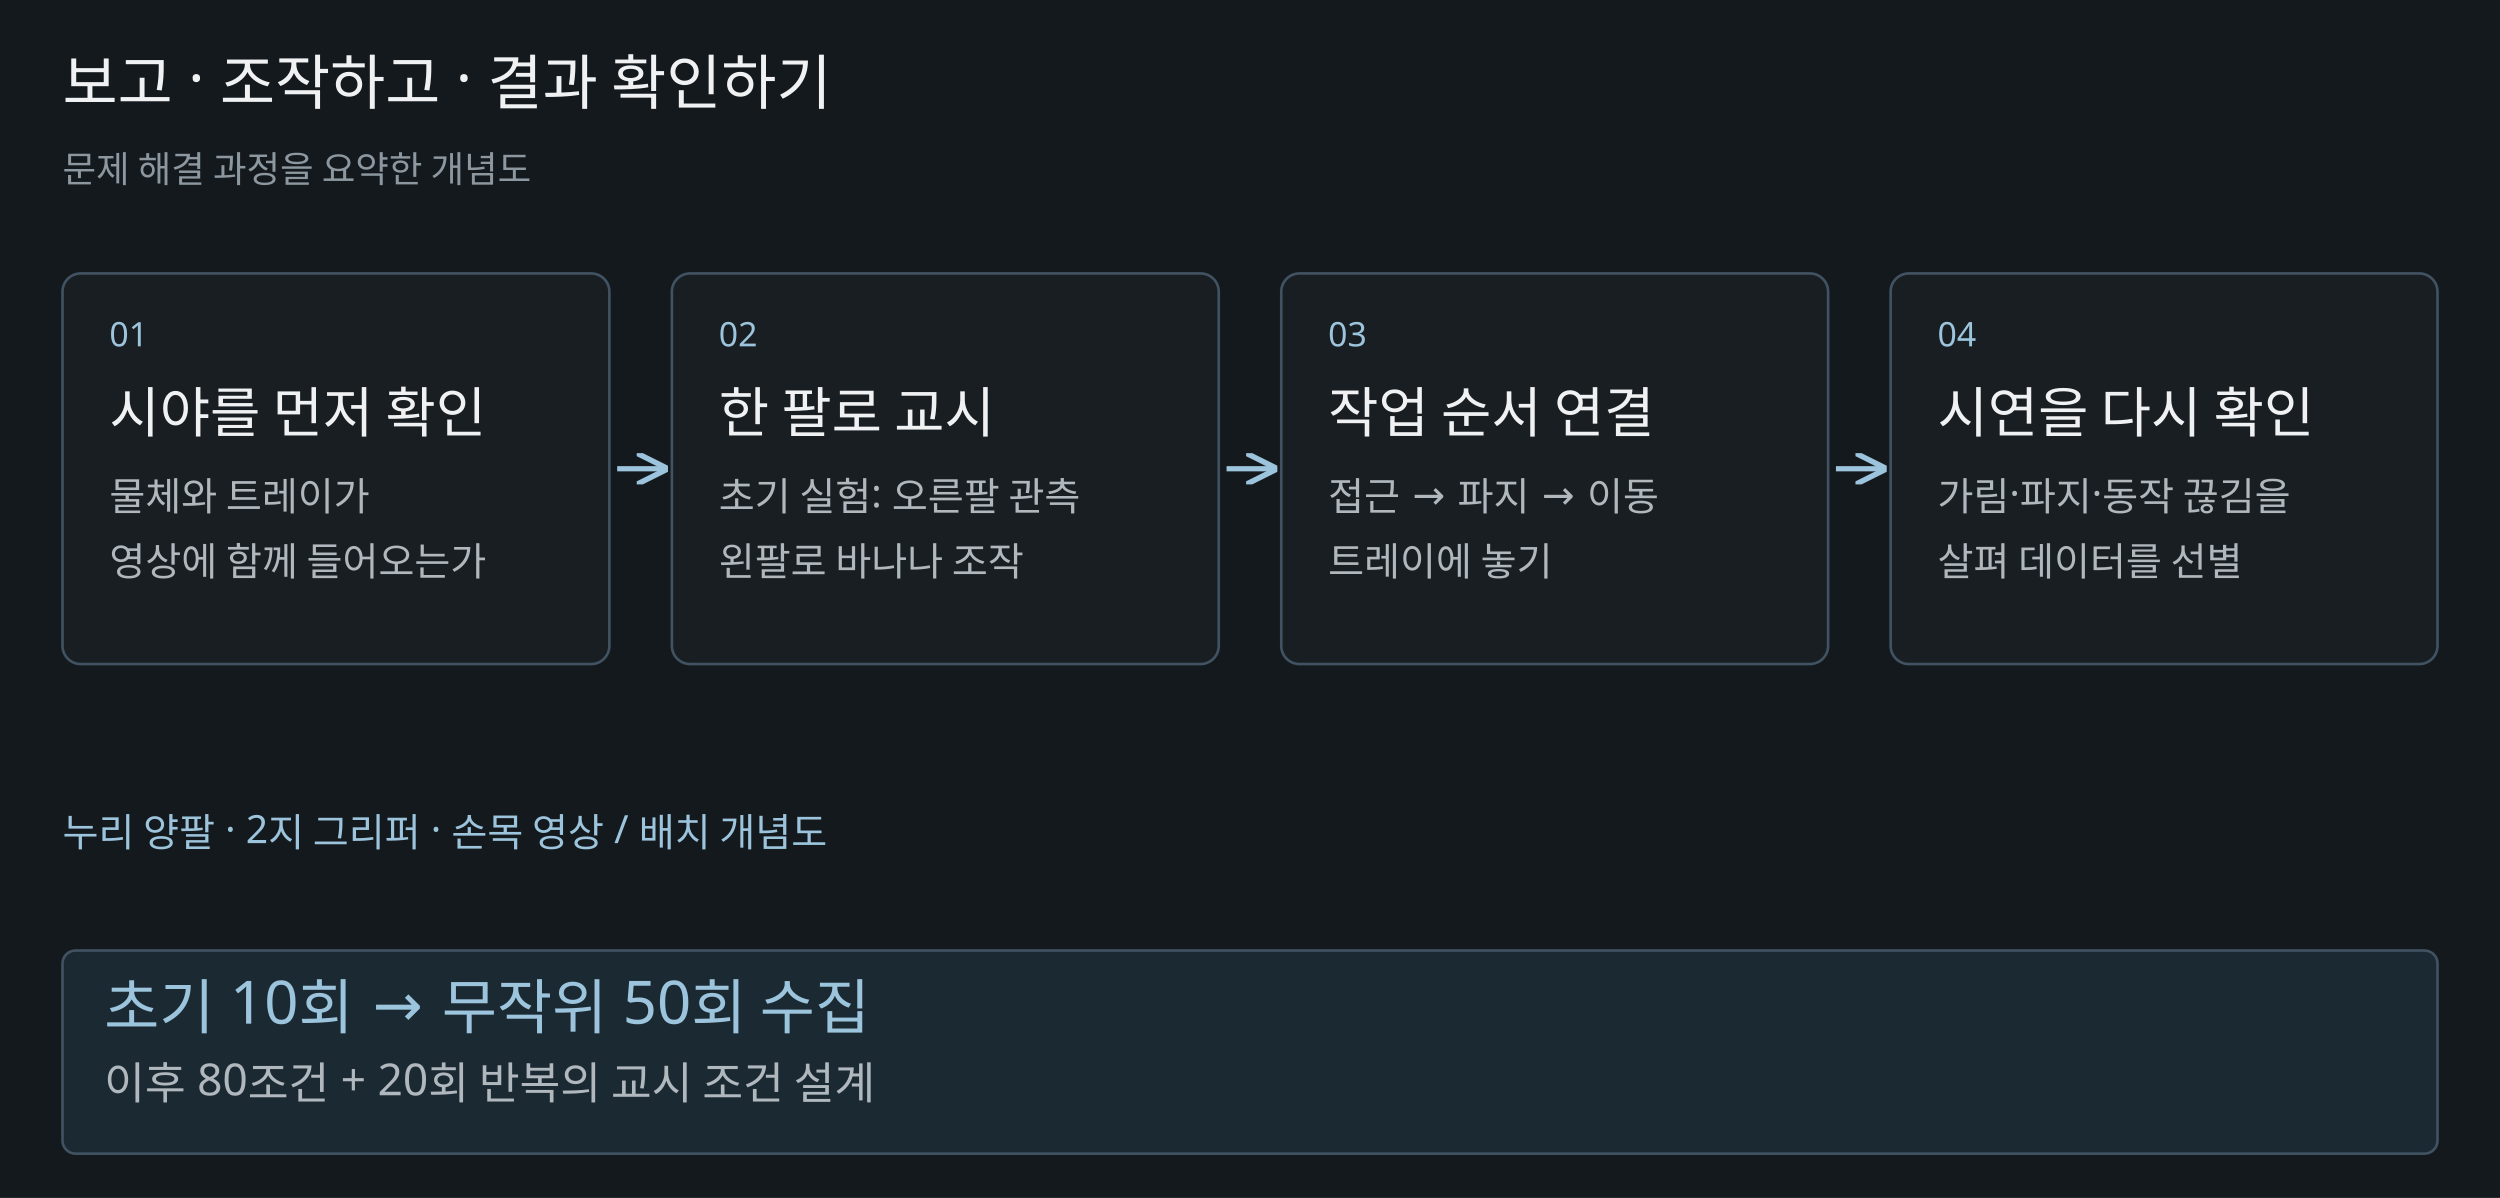
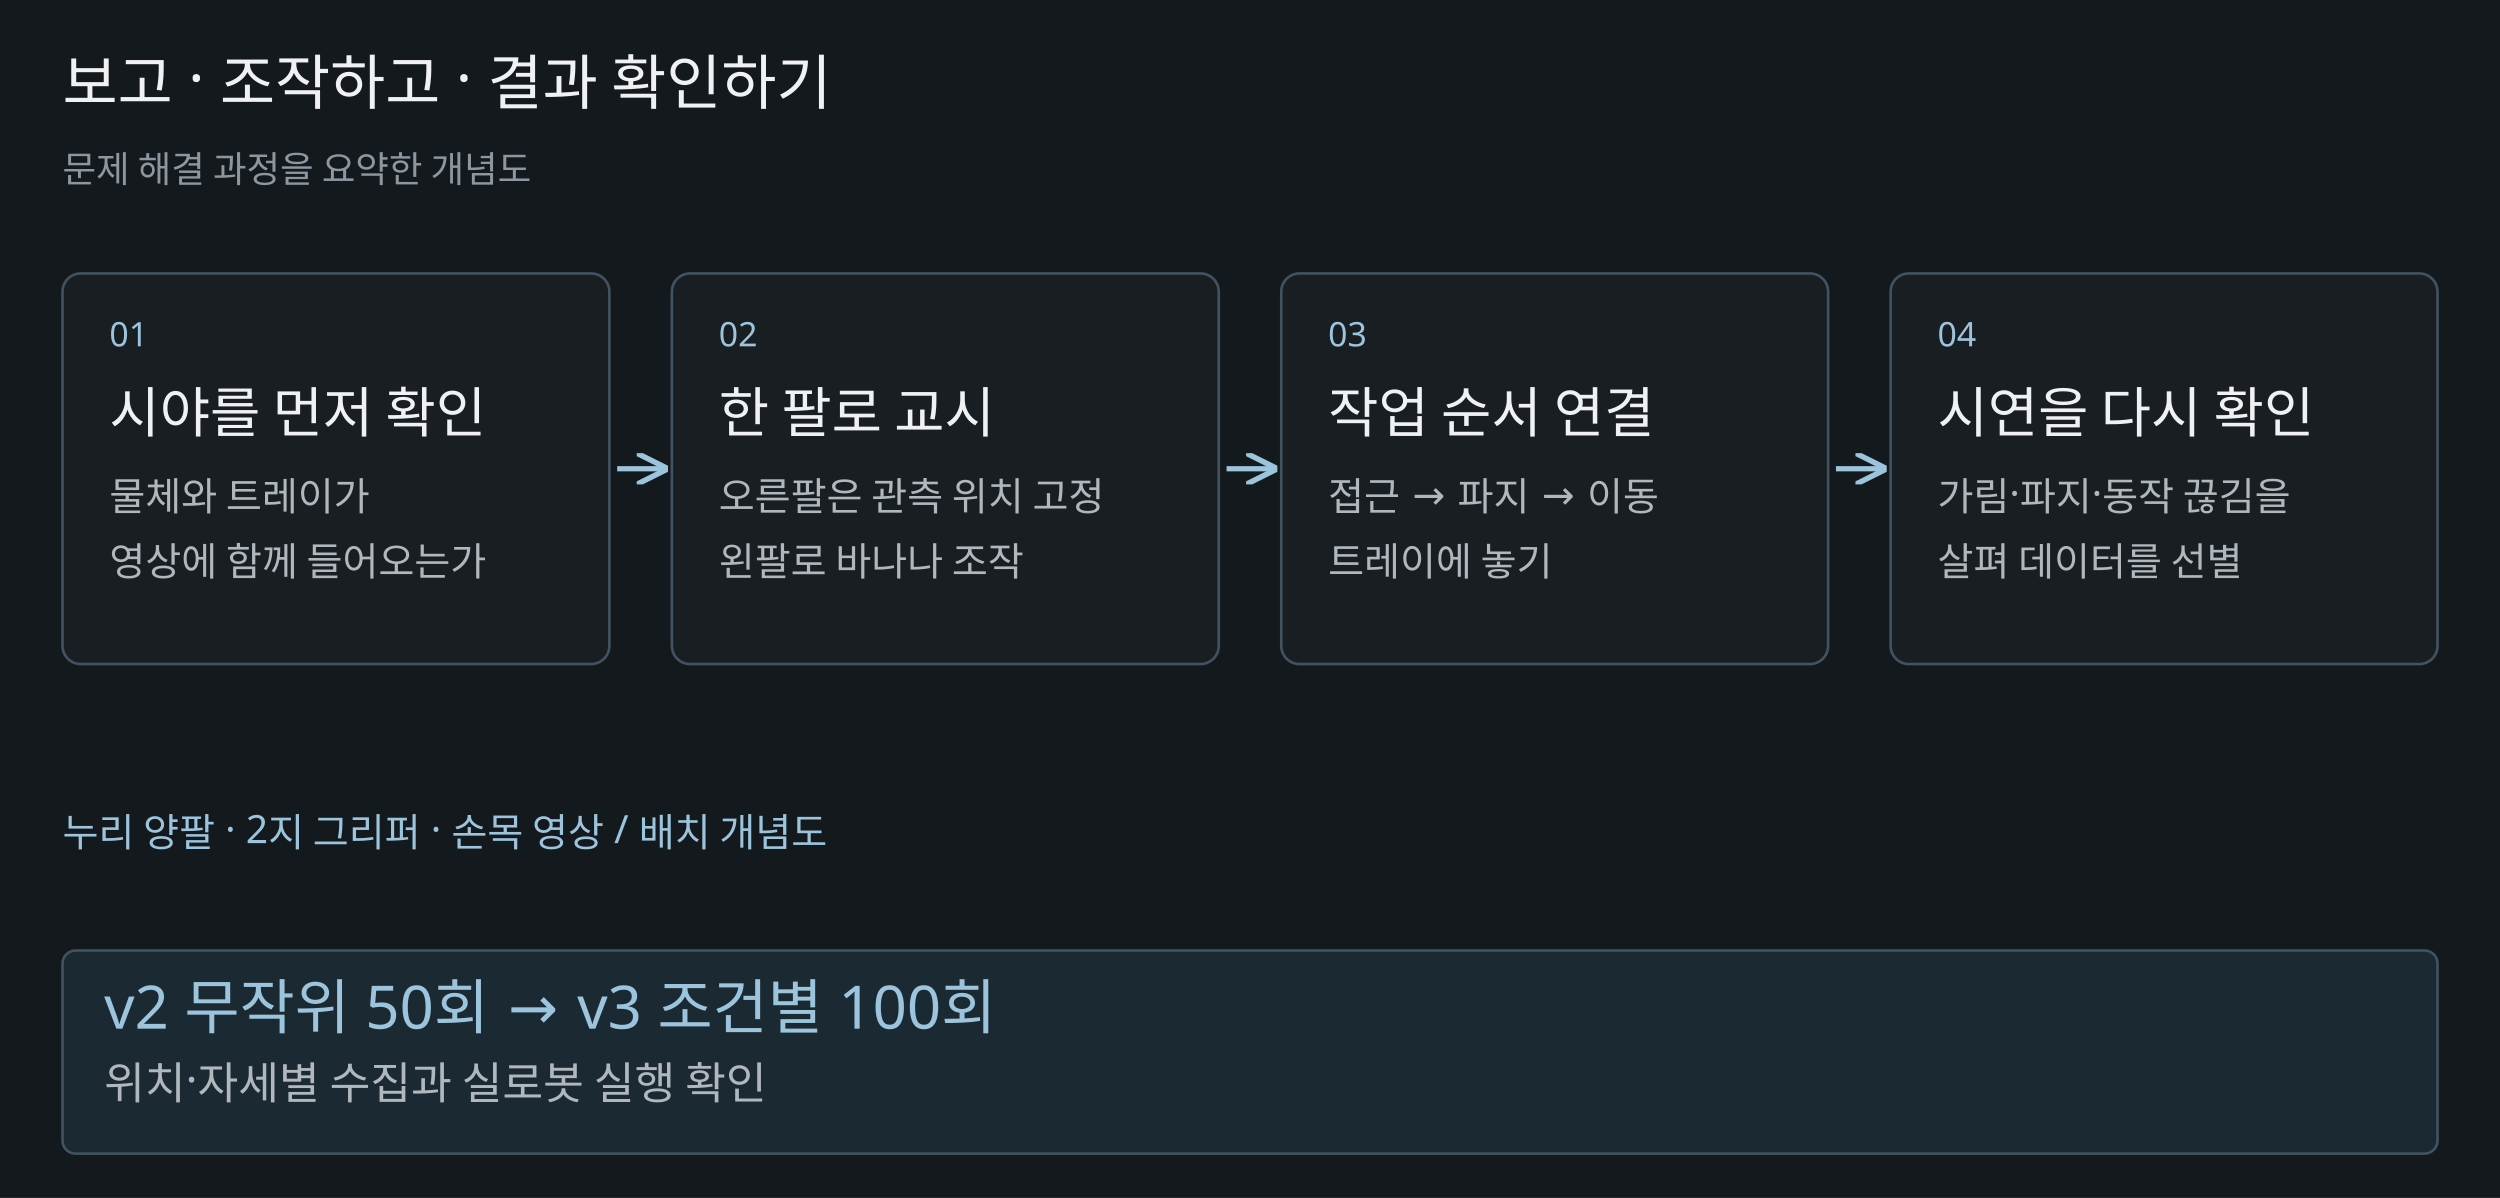
<svg xmlns="http://www.w3.org/2000/svg" viewBox="0 0 960 460" role="img" aria-labelledby="title">
  <defs>
    <marker id="arrow" viewBox="0 0 8 8" refX="7" refY="4" markerWidth="6" markerHeight="6" orient="auto">
      <path d="M0 0L8 4L0 8" fill="none" stroke="#9cc4dc" stroke-width="1.4" />
    </marker>
  </defs>
  <rect width="960" height="460" fill="#14191d" />
  <g font-family="Malgun Gothic,Pretendard,sans-serif">
    <text x="24" y="40" font-size="23" fill="#f0f1f2" text-anchor="start">보고 · 조작하고 · 결과 확인하기</text>
    <text x="24" y="70" font-size="14" fill="#8c979f" text-anchor="start">문제 해결 과정을 요약한 개념도</text>
    <rect x="24" y="105" width="210" height="150" rx="7" fill="#191e22" stroke="#415362" />
    <text x="42" y="133" font-size="13" fill="#9cc4dc" text-anchor="start">01</text>
    <text x="42" y="166" font-size="21" fill="#f0f1f2" text-anchor="start">시야를 먼저 확인</text>
    <text x="42" y="196" font-size="15" fill="#b0b8be" text-anchor="start">물체와 트레이가</text>
    <text x="42" y="221" font-size="15" fill="#b0b8be" text-anchor="start">영상에 함께 들어오는가</text>
    <path d="M237 180L255 180" fill="none" stroke="#9cc4dc" stroke-width="2" marker-end="url(#arrow)" />
    <rect x="258" y="105" width="210" height="150" rx="7" fill="#191e22" stroke="#415362" />
    <text x="276" y="133" font-size="13" fill="#9cc4dc" text-anchor="start">02</text>
    <text x="276" y="166" font-size="21" fill="#f0f1f2" text-anchor="start">한 팔로 교시</text>
-     <text x="276" y="196" font-size="15" fill="#b0b8be" text-anchor="start">초기 실험: 오른팔 관측</text>
+     <text x="276" y="196" font-size="15" fill="#b0b8be" text-anchor="start">오른팔은 관측 위치 고정</text>
    <text x="276" y="221" font-size="15" fill="#b0b8be" text-anchor="start">왼팔로 바나나 조작</text>
    <path d="M471 180L489 180" fill="none" stroke="#9cc4dc" stroke-width="2" marker-end="url(#arrow)" />
    <rect x="492" y="105" width="210" height="150" rx="7" fill="#191e22" stroke="#415362" />
    <text x="510" y="133" font-size="13" fill="#9cc4dc" text-anchor="start">03</text>
    <text x="510" y="166" font-size="21" fill="#f0f1f2" text-anchor="start">작업 순서 연결</text>
    <text x="510" y="196" font-size="15" fill="#b0b8be" text-anchor="start">접근 → 파지 → 이동</text>
    <text x="510" y="221" font-size="15" fill="#b0b8be" text-anchor="start">트레이에 놓기</text>
    <path d="M705 180L723 180" fill="none" stroke="#9cc4dc" stroke-width="2" marker-end="url(#arrow)" />
    <rect x="726" y="105" width="210" height="150" rx="7" fill="#191e22" stroke="#415362" />
    <text x="744" y="133" font-size="13" fill="#9cc4dc" text-anchor="start">04</text>
    <text x="744" y="166" font-size="21" fill="#f0f1f2" text-anchor="start">시연을 다시 확인</text>
    <text x="744" y="196" font-size="15" fill="#b0b8be" text-anchor="start">가림·파지·동작 끊김을</text>
    <text x="744" y="221" font-size="15" fill="#b0b8be" text-anchor="start">살펴 데이터를 선별</text>
    <text x="24" y="325" font-size="15" fill="#9cc4dc" text-anchor="start">누리 양팔 · 2지 그리퍼 · 손목 영상 / 배치 개념도</text>
  </g>
  <g font-family="Malgun Gothic,Pretendard,sans-serif">
    <rect x="24" y="365" width="912" height="78" rx="5" fill="#1b2932" stroke="#415362" />
-     <text x="40" y="395" font-size="23" fill="#9cc4dc">초기 10회 → 무작위 50회 수집</text>
-     <text x="40" y="422" font-size="17" fill="#b0b8be">이후 80조건 + 20회 반복의 교시 조건 설계</text>
+     <text x="40" y="395" font-size="23" fill="#9cc4dc">v2 무작위 50회 → v3 조건별 100회</text>
+     <text x="40" y="422" font-size="17" fill="#b0b8be">위치·자세별 수집과 실로봇 실행 확인</text>
  </g>
</svg>
